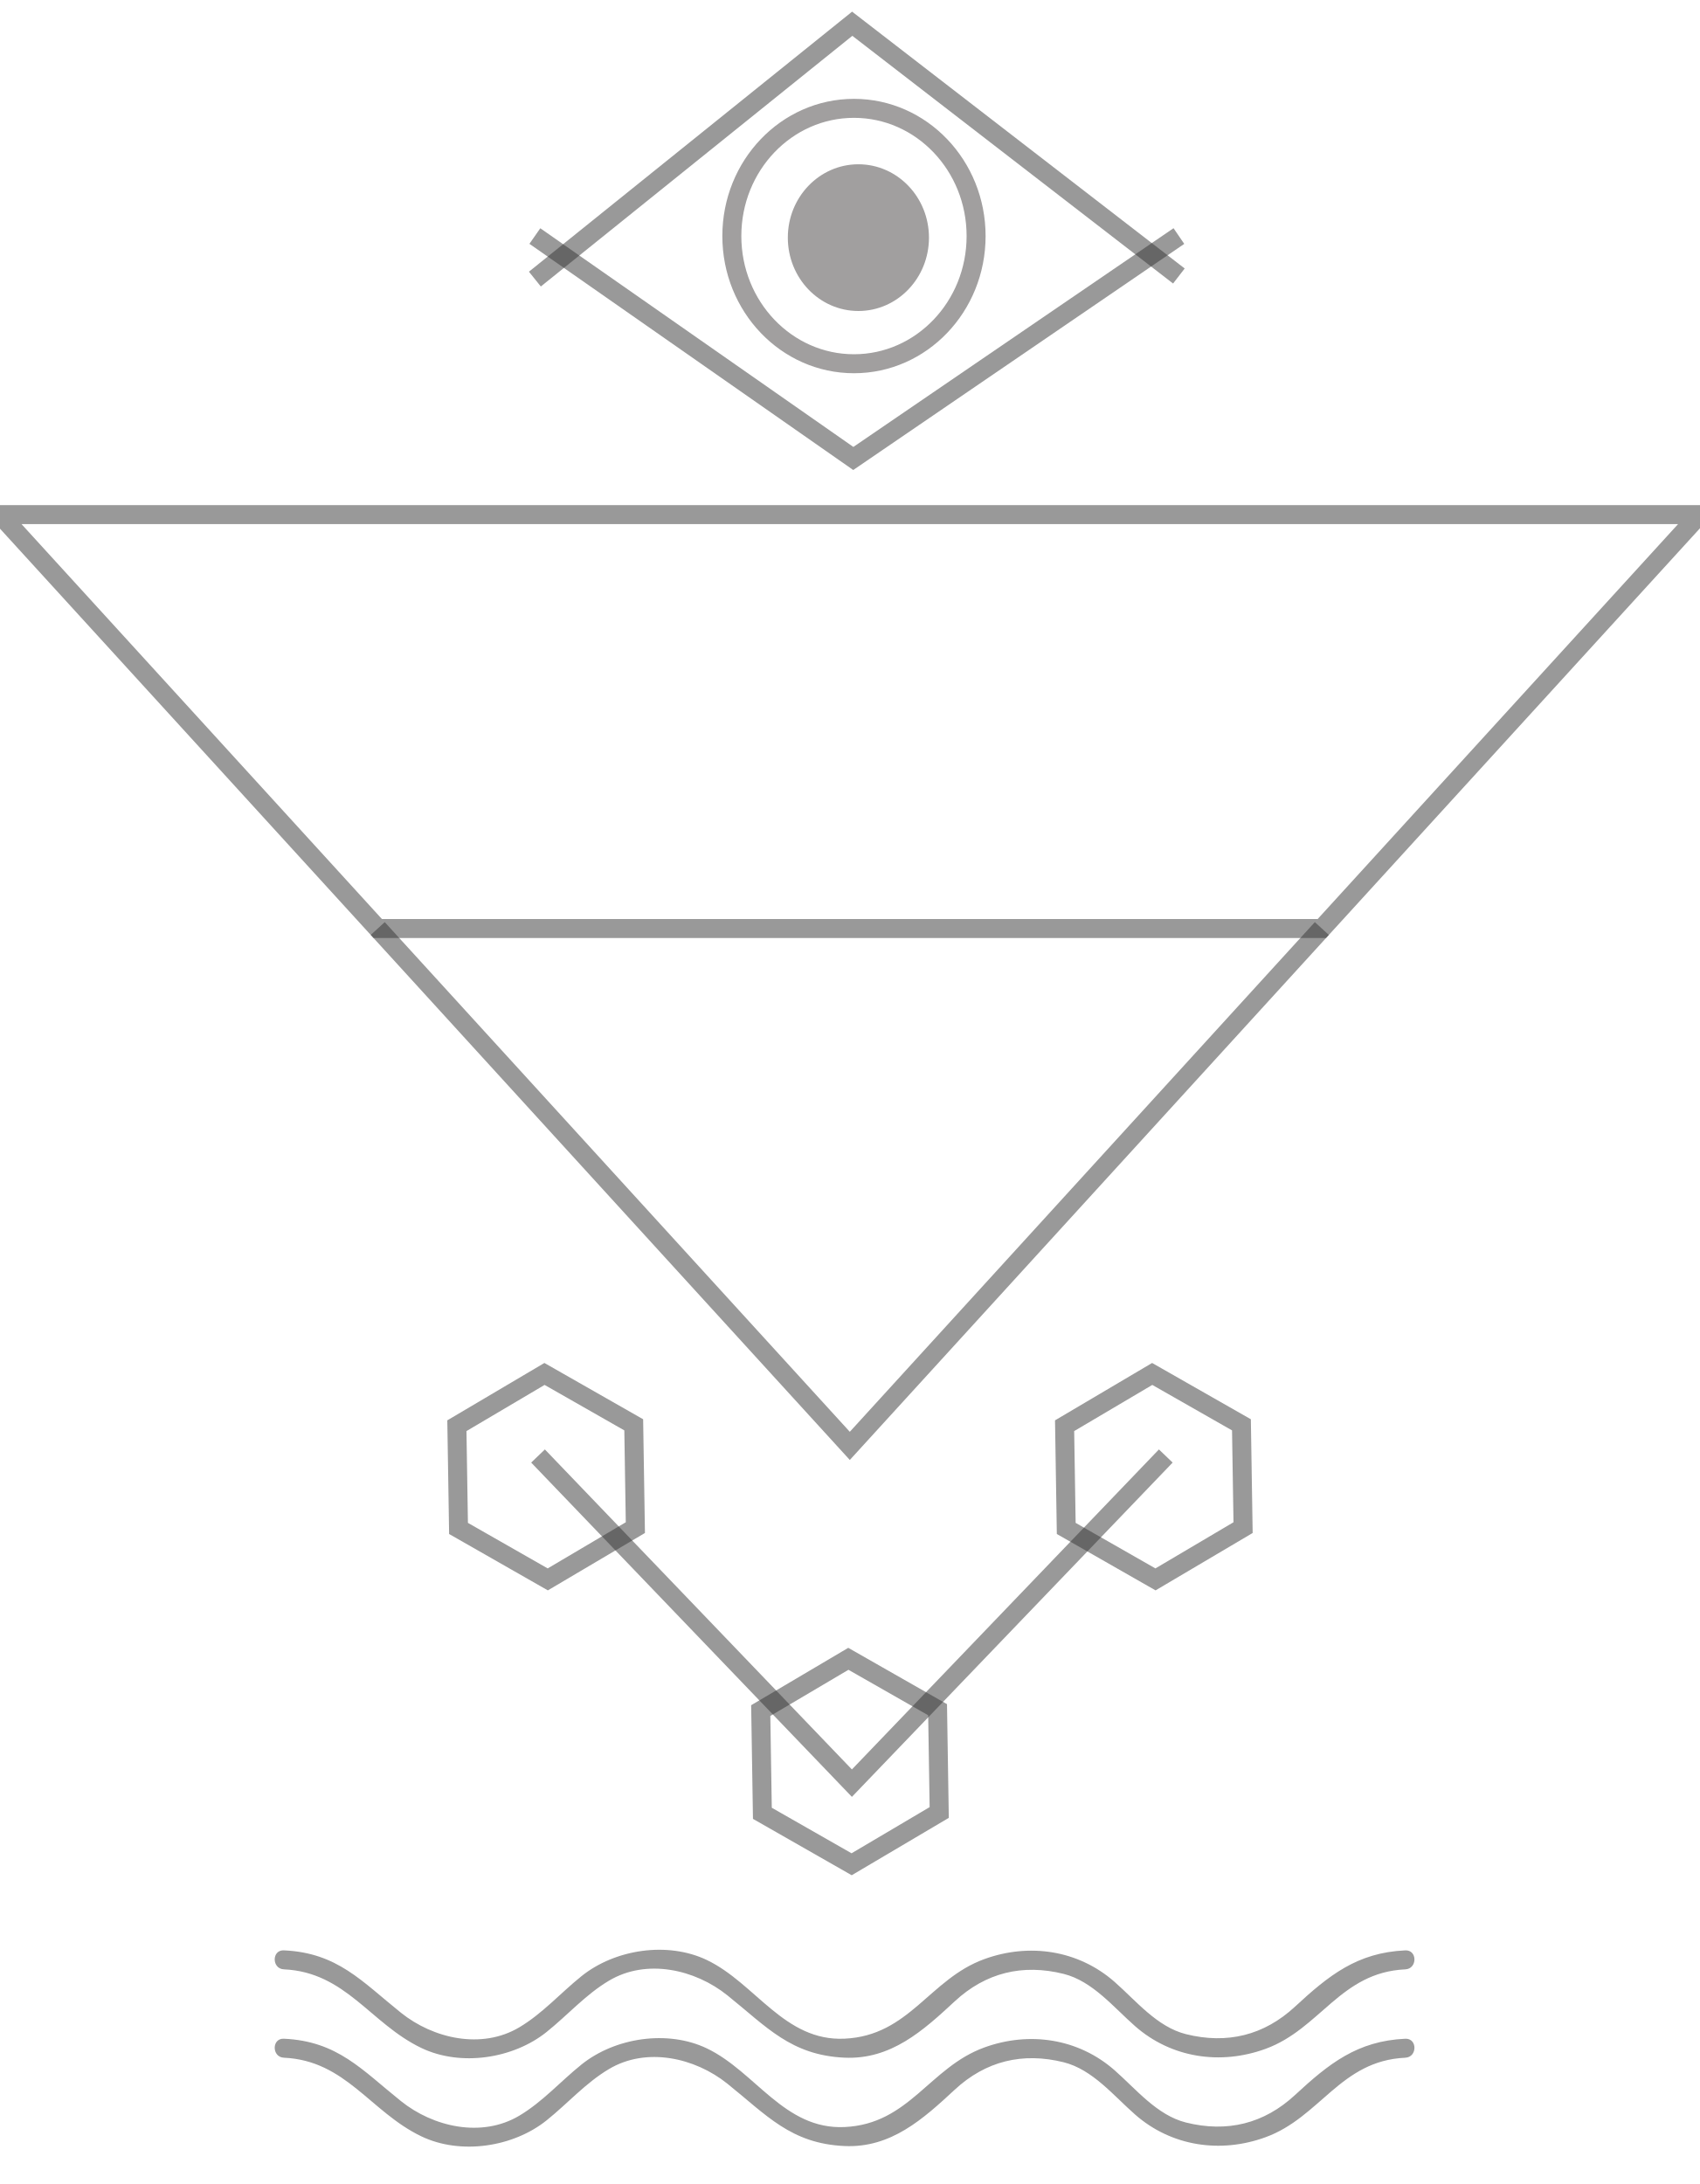
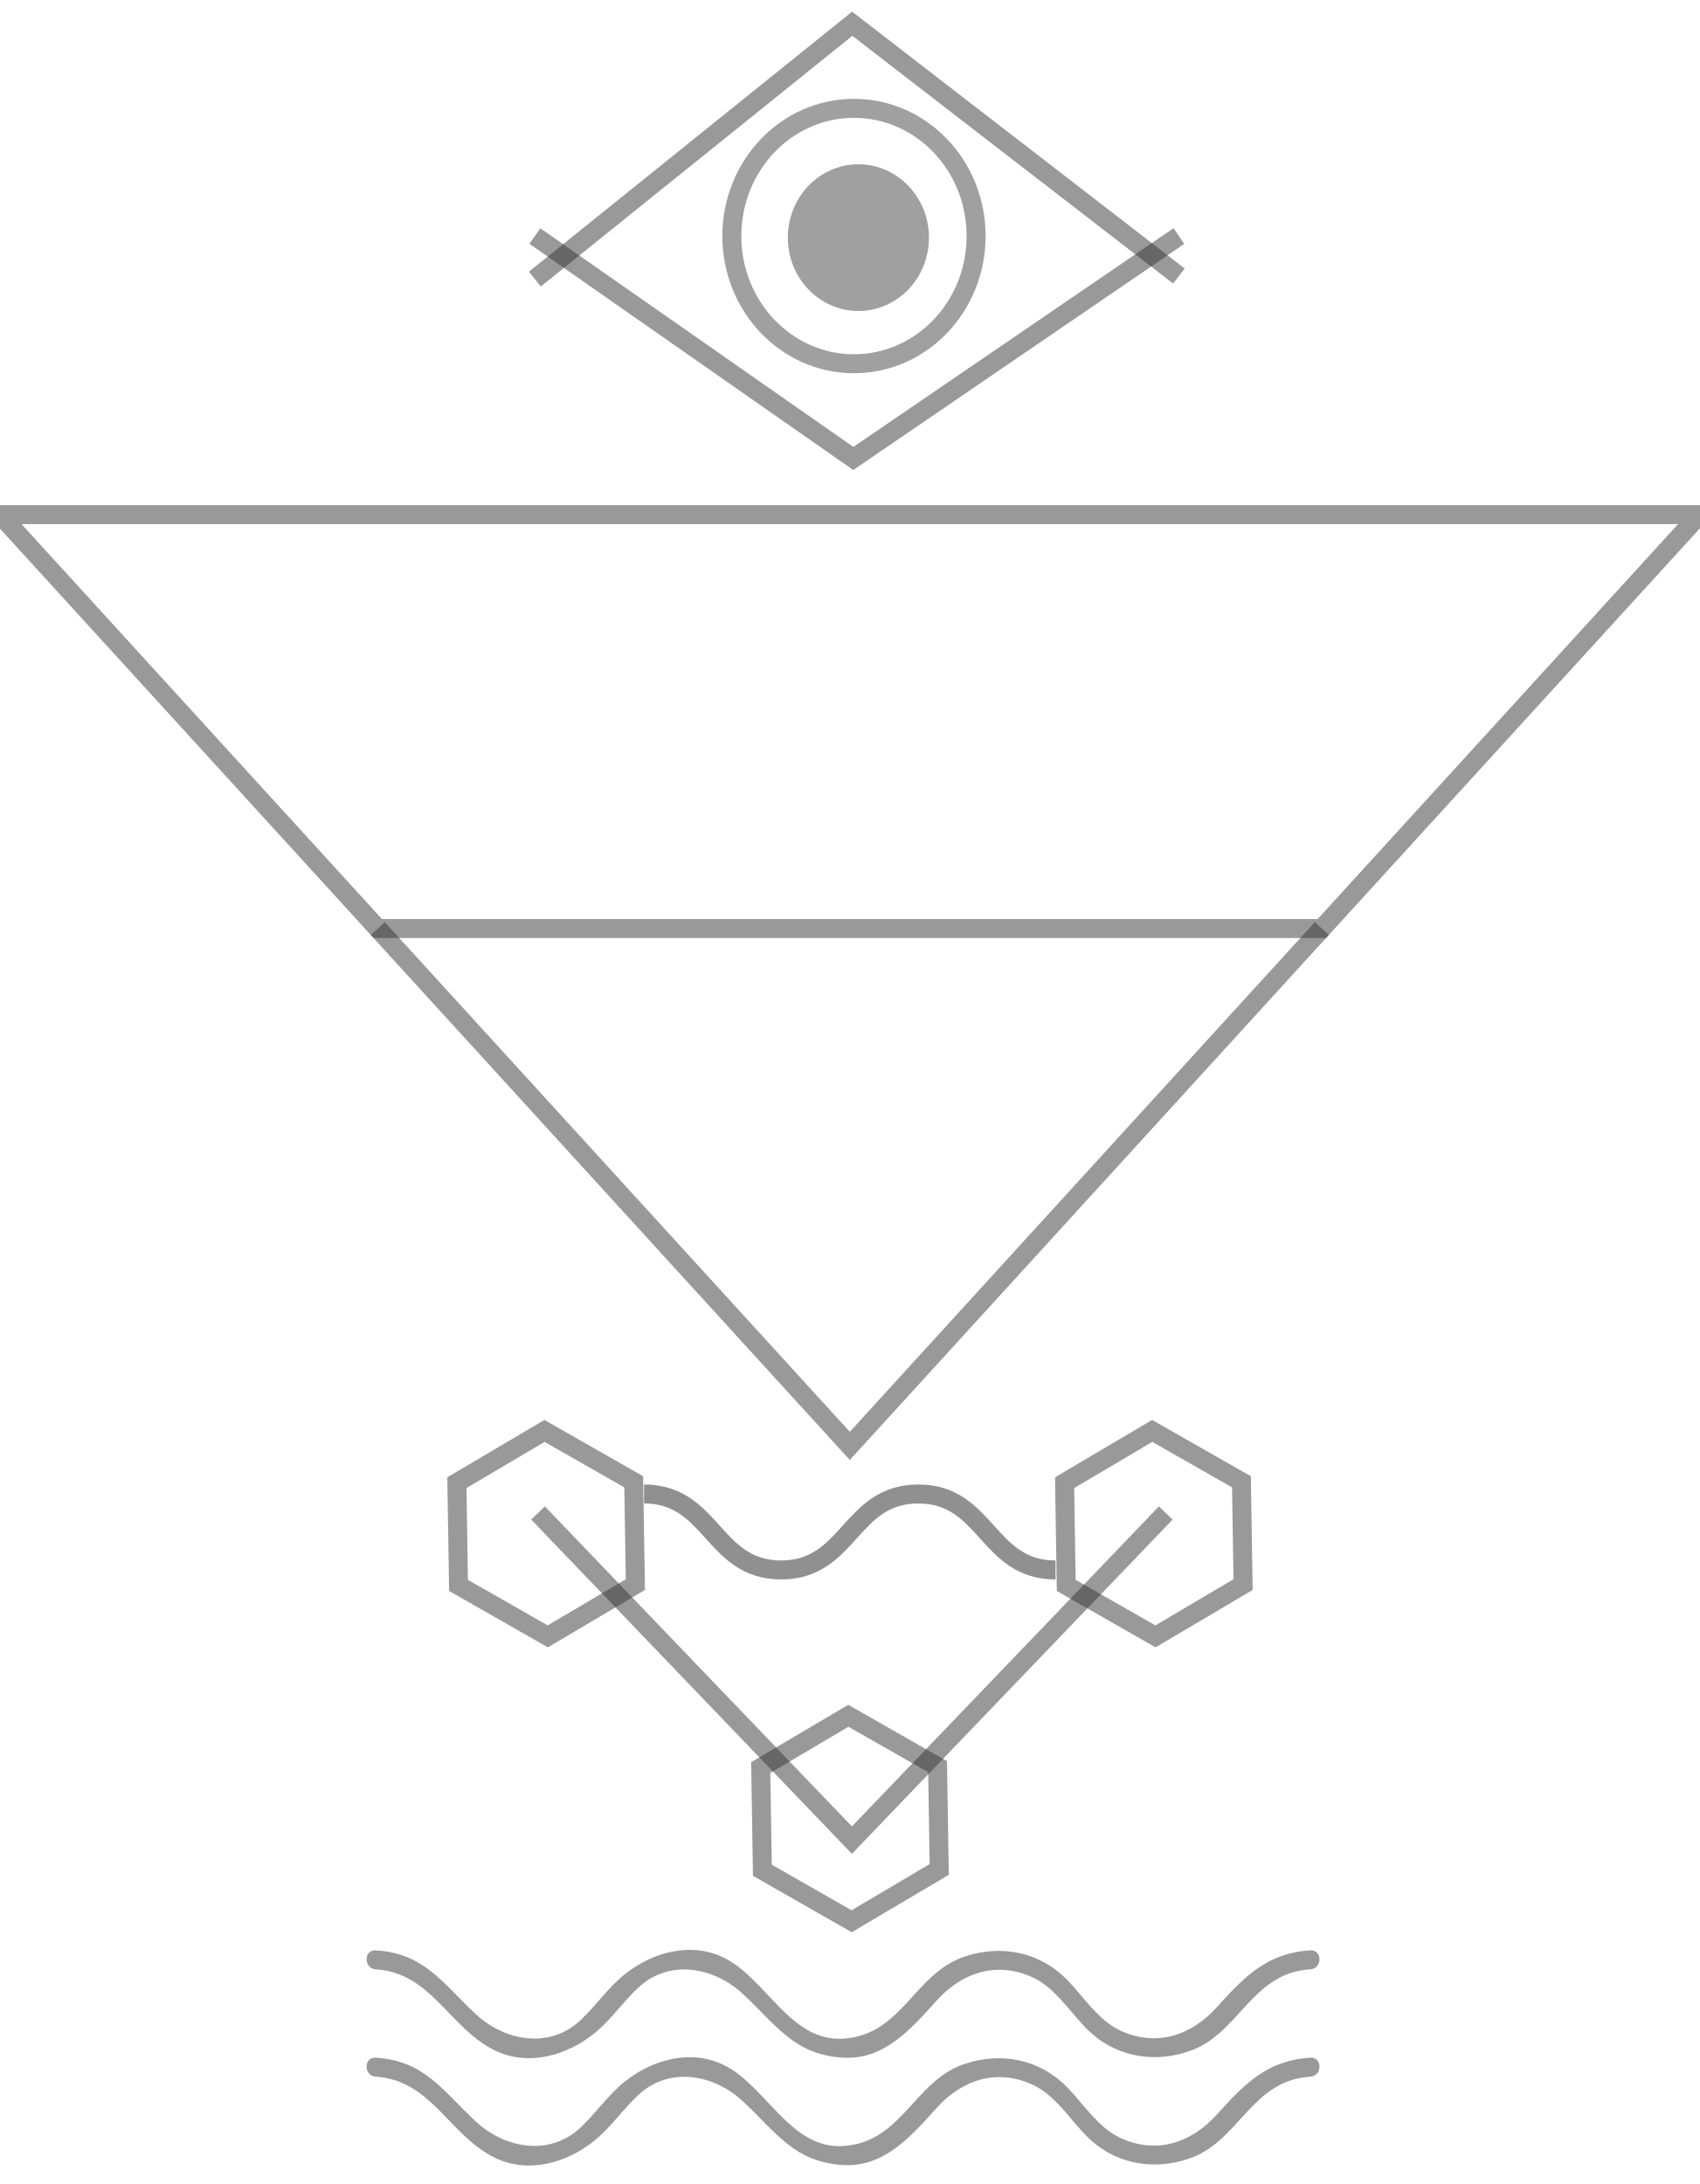
<svg xmlns="http://www.w3.org/2000/svg" version="1.1" id="Layer_1" zoomAndPan="disable" x="0px" y="0px" width="89.494px" height="115px" viewBox="0 0 89.494 115" enable-background="new 0 0 89.494 115" xml:space="preserve">
  <polygon opacity="0.5" fill="none" stroke="#333333" enable-background="new    " points="89.494,27.097 69.604,48.892   19.89,48.892 0,27.097 " />
  <g opacity="0.5">
    <g>
      <g>
-         <path fill="#333333" d="M14.948,108.35c3.261,0.149,4.554,2.854,7.24,4.141c2.068,0.99,4.833,0.569,6.595-0.843     c1.113-0.892,2.049-1.966,3.284-2.701c1.984-1.18,4.532-0.593,6.23,0.768c2.066,1.655,3.344,3.157,6.171,3.286     c2.447,0.111,4.139-1.422,5.806-2.967c1.625-1.507,3.569-1.986,5.736-1.444c1.523,0.382,2.63,1.762,3.762,2.754     c1.908,1.675,4.49,2.056,6.856,1.197c2.893-1.049,3.952-4.034,7.369-4.19c0.643-0.029,0.645-1.029,0-1     c-2.528,0.115-4.023,1.312-5.81,2.967c-1.626,1.506-3.572,1.986-5.74,1.444c-1.523-0.382-2.629-1.762-3.76-2.754     c-1.909-1.675-4.492-2.057-6.856-1.197c-2.892,1.05-3.948,4.034-7.363,4.19c-3.169,0.145-4.683-2.913-7.246-4.141     c-2.068-0.99-4.832-0.57-6.595,0.843c-1.113,0.892-2.049,1.966-3.284,2.701c-1.984,1.18-4.532,0.593-6.229-0.768     c-2.065-1.654-3.341-3.157-6.166-3.286C14.303,107.32,14.306,108.32,14.948,108.35L14.948,108.35z" />
+         <path fill="#333333" d="M19.784,109.35c2.941,0.179,3.863,3.097,6.278,4.271c1.749,0.852,3.755,0.271,5.19-0.865     c0.886-0.7,1.541-1.686,2.369-2.453c1.638-1.519,3.977-1.065,5.482,0.33c1.753,1.624,2.703,3.212,5.284,3.368     c2.19,0.133,3.622-1.554,4.944-3.018c1.355-1.502,3.228-2.092,5.125-1.17c1.099,0.534,1.88,1.755,2.708,2.612     c1.446,1.498,3.479,1.899,5.428,1.246c2.675-0.896,3.276-4.132,6.405-4.321c0.641-0.039,0.645-1.039,0-1     c-2.284,0.139-3.481,1.396-4.947,3.018c-1.357,1.501-3.23,2.092-5.128,1.17c-1.099-0.534-1.88-1.756-2.708-2.612     c-1.445-1.497-3.479-1.899-5.428-1.246c-2.673,0.896-3.272,4.132-6.399,4.321c-2.783,0.169-4.045-3.183-6.283-4.271     c-1.75-0.851-3.755-0.271-5.19,0.865c-0.886,0.7-1.54,1.686-2.369,2.453c-1.638,1.519-3.976,1.065-5.481-0.33     c-1.751-1.623-2.7-3.212-5.279-3.368C19.14,108.311,19.144,109.311,19.784,109.35L19.784,109.35z" />
      </g>
    </g>
  </g>
  <path opacity="0.5" fill="none" stroke="#333333" enable-background="new    " d="M47.7,9.677" />
  <path opacity="0.5" fill="none" stroke="#333333" enable-background="new    " d="M42.012,9.752" />
  <path opacity="0.5" fill="none" stroke="#333333" enable-background="new    " d="M40.322,15.434" />
  <path opacity="0.5" fill="none" stroke="#333333" enable-background="new    " d="M44.967,18.87" />
  <path opacity="0.5" fill="none" stroke="#333333" enable-background="new    " d="M49.522,15.313" />
  <polyline opacity="0.5" fill="none" stroke="#333333" enable-background="new    " points="62.076,12.429 44.932,24.141   28.164,12.429 " />
  <polyline opacity="0.5" fill="none" stroke="#333333" enable-background="new    " points="28.165,14.696 44.875,1.25   62.076,14.533 " />
  <ellipse opacity="0.5" fill="none" stroke="#433F40" enable-background="new    " cx="44.967" cy="12.429" rx="6.431" ry="6.724" />
  <ellipse opacity="0.5" fill="#433F40" stroke="#433F40" enable-background="new    " cx="45.2" cy="12.513" rx="3.216" ry="3.363" />
  <g opacity="0.5">
    <g>
      <g>
-         <path fill="#333333" d="M14.948,103.697c3.261,0.149,4.554,2.854,7.24,4.141c2.068,0.99,4.833,0.569,6.595-0.843     c1.113-0.892,2.049-1.966,3.284-2.701c1.984-1.18,4.532-0.593,6.23,0.768c2.066,1.655,3.344,3.157,6.171,3.286     c2.447,0.111,4.139-1.422,5.806-2.967c1.625-1.507,3.569-1.986,5.736-1.444c1.523,0.382,2.63,1.762,3.762,2.754     c1.908,1.675,4.49,2.056,6.856,1.197c2.893-1.049,3.952-4.034,7.369-4.19c0.643-0.029,0.645-1.029,0-1     c-2.528,0.115-4.023,1.312-5.81,2.967c-1.626,1.506-3.572,1.986-5.74,1.444c-1.523-0.382-2.629-1.762-3.76-2.754     c-1.909-1.675-4.492-2.057-6.856-1.197c-2.892,1.05-3.948,4.034-7.363,4.19c-3.169,0.145-4.683-2.913-7.246-4.141     c-2.068-0.99-4.832-0.57-6.595,0.843c-1.113,0.892-2.049,1.966-3.284,2.701c-1.984,1.18-4.532,0.593-6.229-0.768     c-2.065-1.654-3.341-3.157-6.166-3.286C14.303,102.668,14.306,103.668,14.948,103.697L14.948,103.697z" />
+         <path fill="#333333" d="M19.784,103.697c2.941,0.179,3.863,3.097,6.278,4.271c1.749,0.852,3.755,0.271,5.19-0.865     c0.886-0.7,1.541-1.686,2.369-2.453c1.638-1.519,3.977-1.065,5.482,0.33c1.753,1.624,2.703,3.212,5.284,3.368     c2.19,0.133,3.622-1.554,4.944-3.018c1.355-1.502,3.228-2.092,5.125-1.17c1.099,0.534,1.88,1.755,2.708,2.612     c1.446,1.498,3.479,1.899,5.428,1.246c2.675-0.896,3.276-4.132,6.405-4.321c0.641-0.039,0.645-1.039,0-1     c-2.284,0.139-3.481,1.396-4.947,3.018c-1.357,1.501-3.23,2.092-5.128,1.17c-1.099-0.534-1.88-1.756-2.708-2.612     c-1.445-1.497-3.479-1.899-5.428-1.246c-2.673,0.896-3.272,4.132-6.399,4.321c-2.783,0.169-4.045-3.183-6.283-4.271     c-1.75-0.851-3.755-0.271-5.19,0.865c-0.886,0.7-1.54,1.686-2.369,2.453c-1.638,1.519-3.976,1.065-5.481-0.33     c-1.751-1.623-2.7-3.212-5.279-3.368C19.14,102.658,19.144,103.658,19.784,103.697L19.784,103.697z" />
      </g>
    </g>
  </g>
  <polyline opacity="0.5" fill="none" stroke="#333333" enable-background="new    " points="19.89,48.892 44.748,76.134   69.604,48.892 " />
-   <polygon opacity="0.5" fill="none" stroke="#333333" points="44.844,98.164 40.144,95.481 40.058,90.072 44.671,87.346   49.37,90.025 49.456,95.438 " />
-   <path opacity="0.5" fill="none" stroke="#333333" d="M24.87,89.25" />
-   <path opacity="0.5" fill="none" stroke="#333333" d="M24.784,107.848" />
-   <polyline opacity="0.5" fill="none" stroke="#333333" enable-background="new    " points="28.331,76.667 44.858,93.893   61.386,76.667 " />
-   <polygon opacity="0.5" fill="none" stroke="#333333" points="28.844,83.164 24.144,80.481 24.058,75.072 28.671,72.346   33.37,75.025 33.456,80.438 " />
-   <polygon opacity="0.5" fill="none" stroke="#333333" points="60.844,83.164 56.144,80.481 56.058,75.072 60.671,72.346   65.37,75.025 65.456,80.438 " />
+   <polygon opacity="0.5" fill="none" stroke="#333333" points="44.844,101.164 40.144,98.481 40.058,93.072 44.671,90.346   49.37,93.025 49.456,98.438 " />
+   <path opacity="0.5" fill="none" stroke="#333333" d="M24.87,92.25" />
+   <path opacity="0.5" fill="none" stroke="#333333" d="M32.982,107.848" />
+   <polyline opacity="0.5" fill="none" stroke="#333333" enable-background="new    " points="28.331,79.667 44.858,96.893   61.386,79.667 " />
+   <polygon opacity="0.5" fill="none" stroke="#333333" points="28.844,86.164 24.144,83.481 24.058,78.072 28.671,75.346   33.37,78.025 33.456,83.438 " />
+   <polygon opacity="0.5" fill="none" stroke="#333333" points="60.844,86.164 56.144,83.481 56.058,78.072 60.671,75.346   65.37,78.025 65.456,83.438 " />
+   <g opacity="0.5">
+     <path fill="none" stroke="#222420" d="M33.914,78.667c3.609,0,3.609,4,7.219,4c3.612,0,3.612-4,7.224-4s3.612,4,7.224,4" />
+   </g>
</svg>
